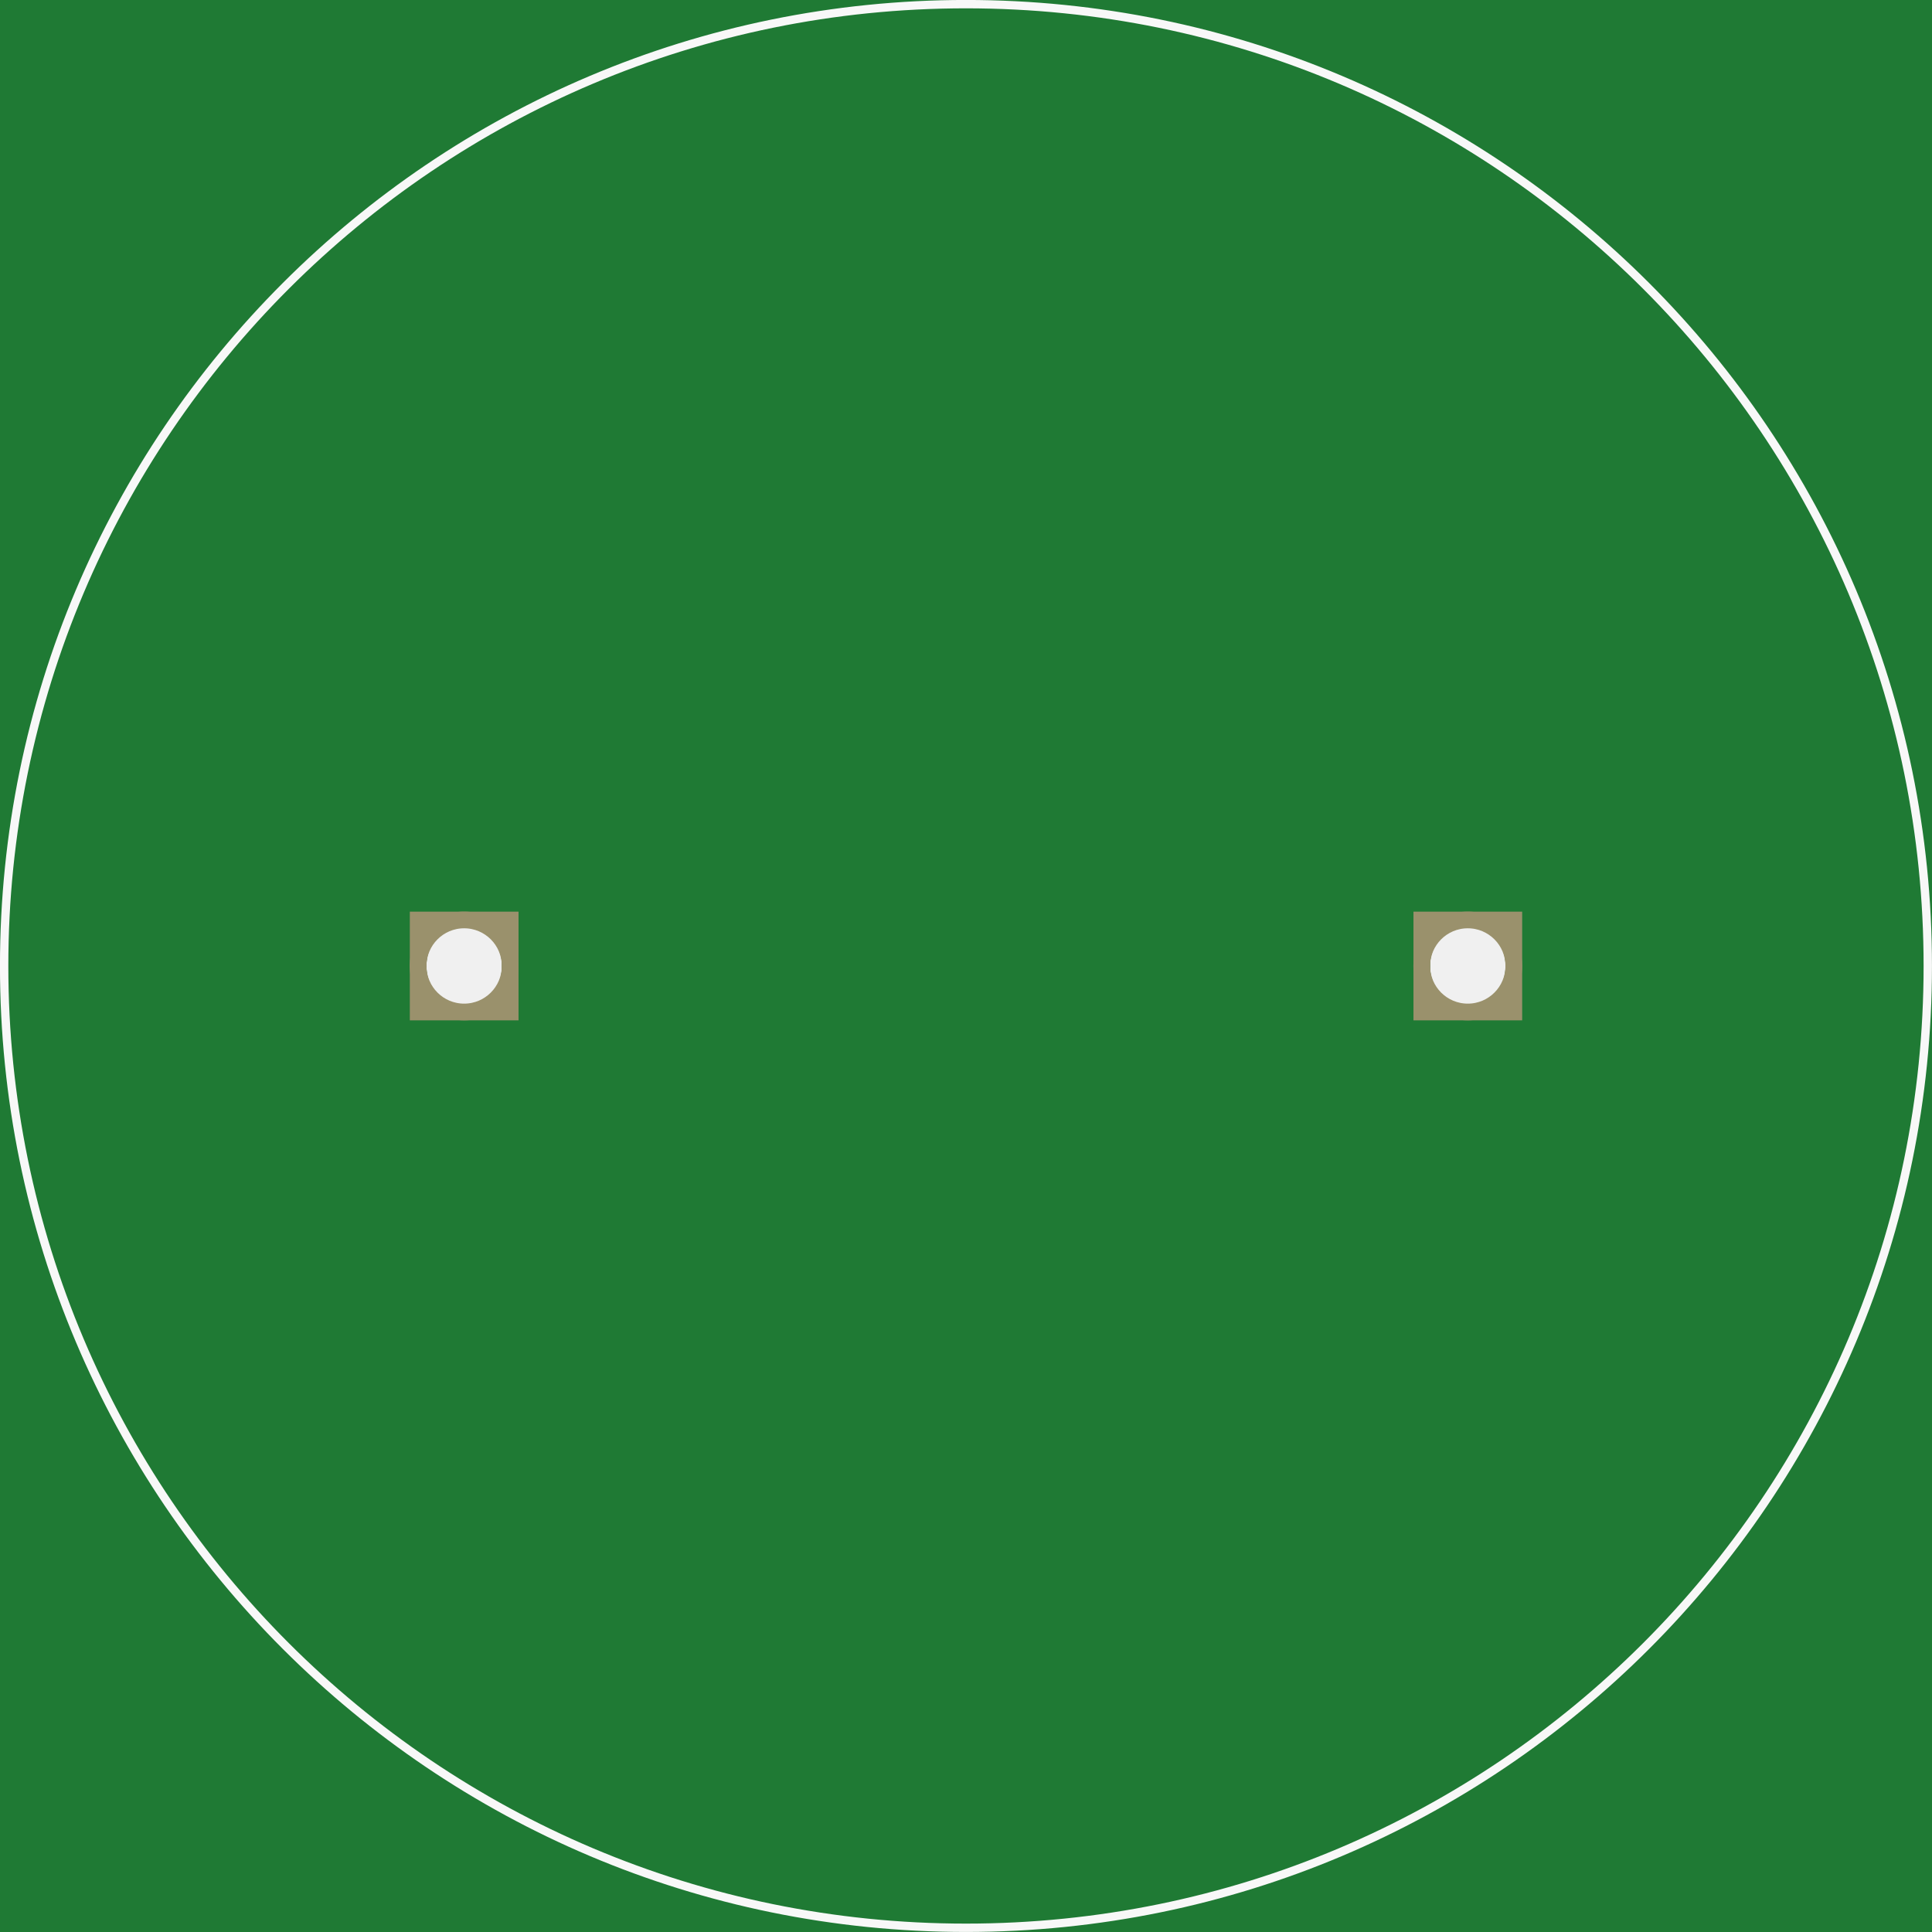
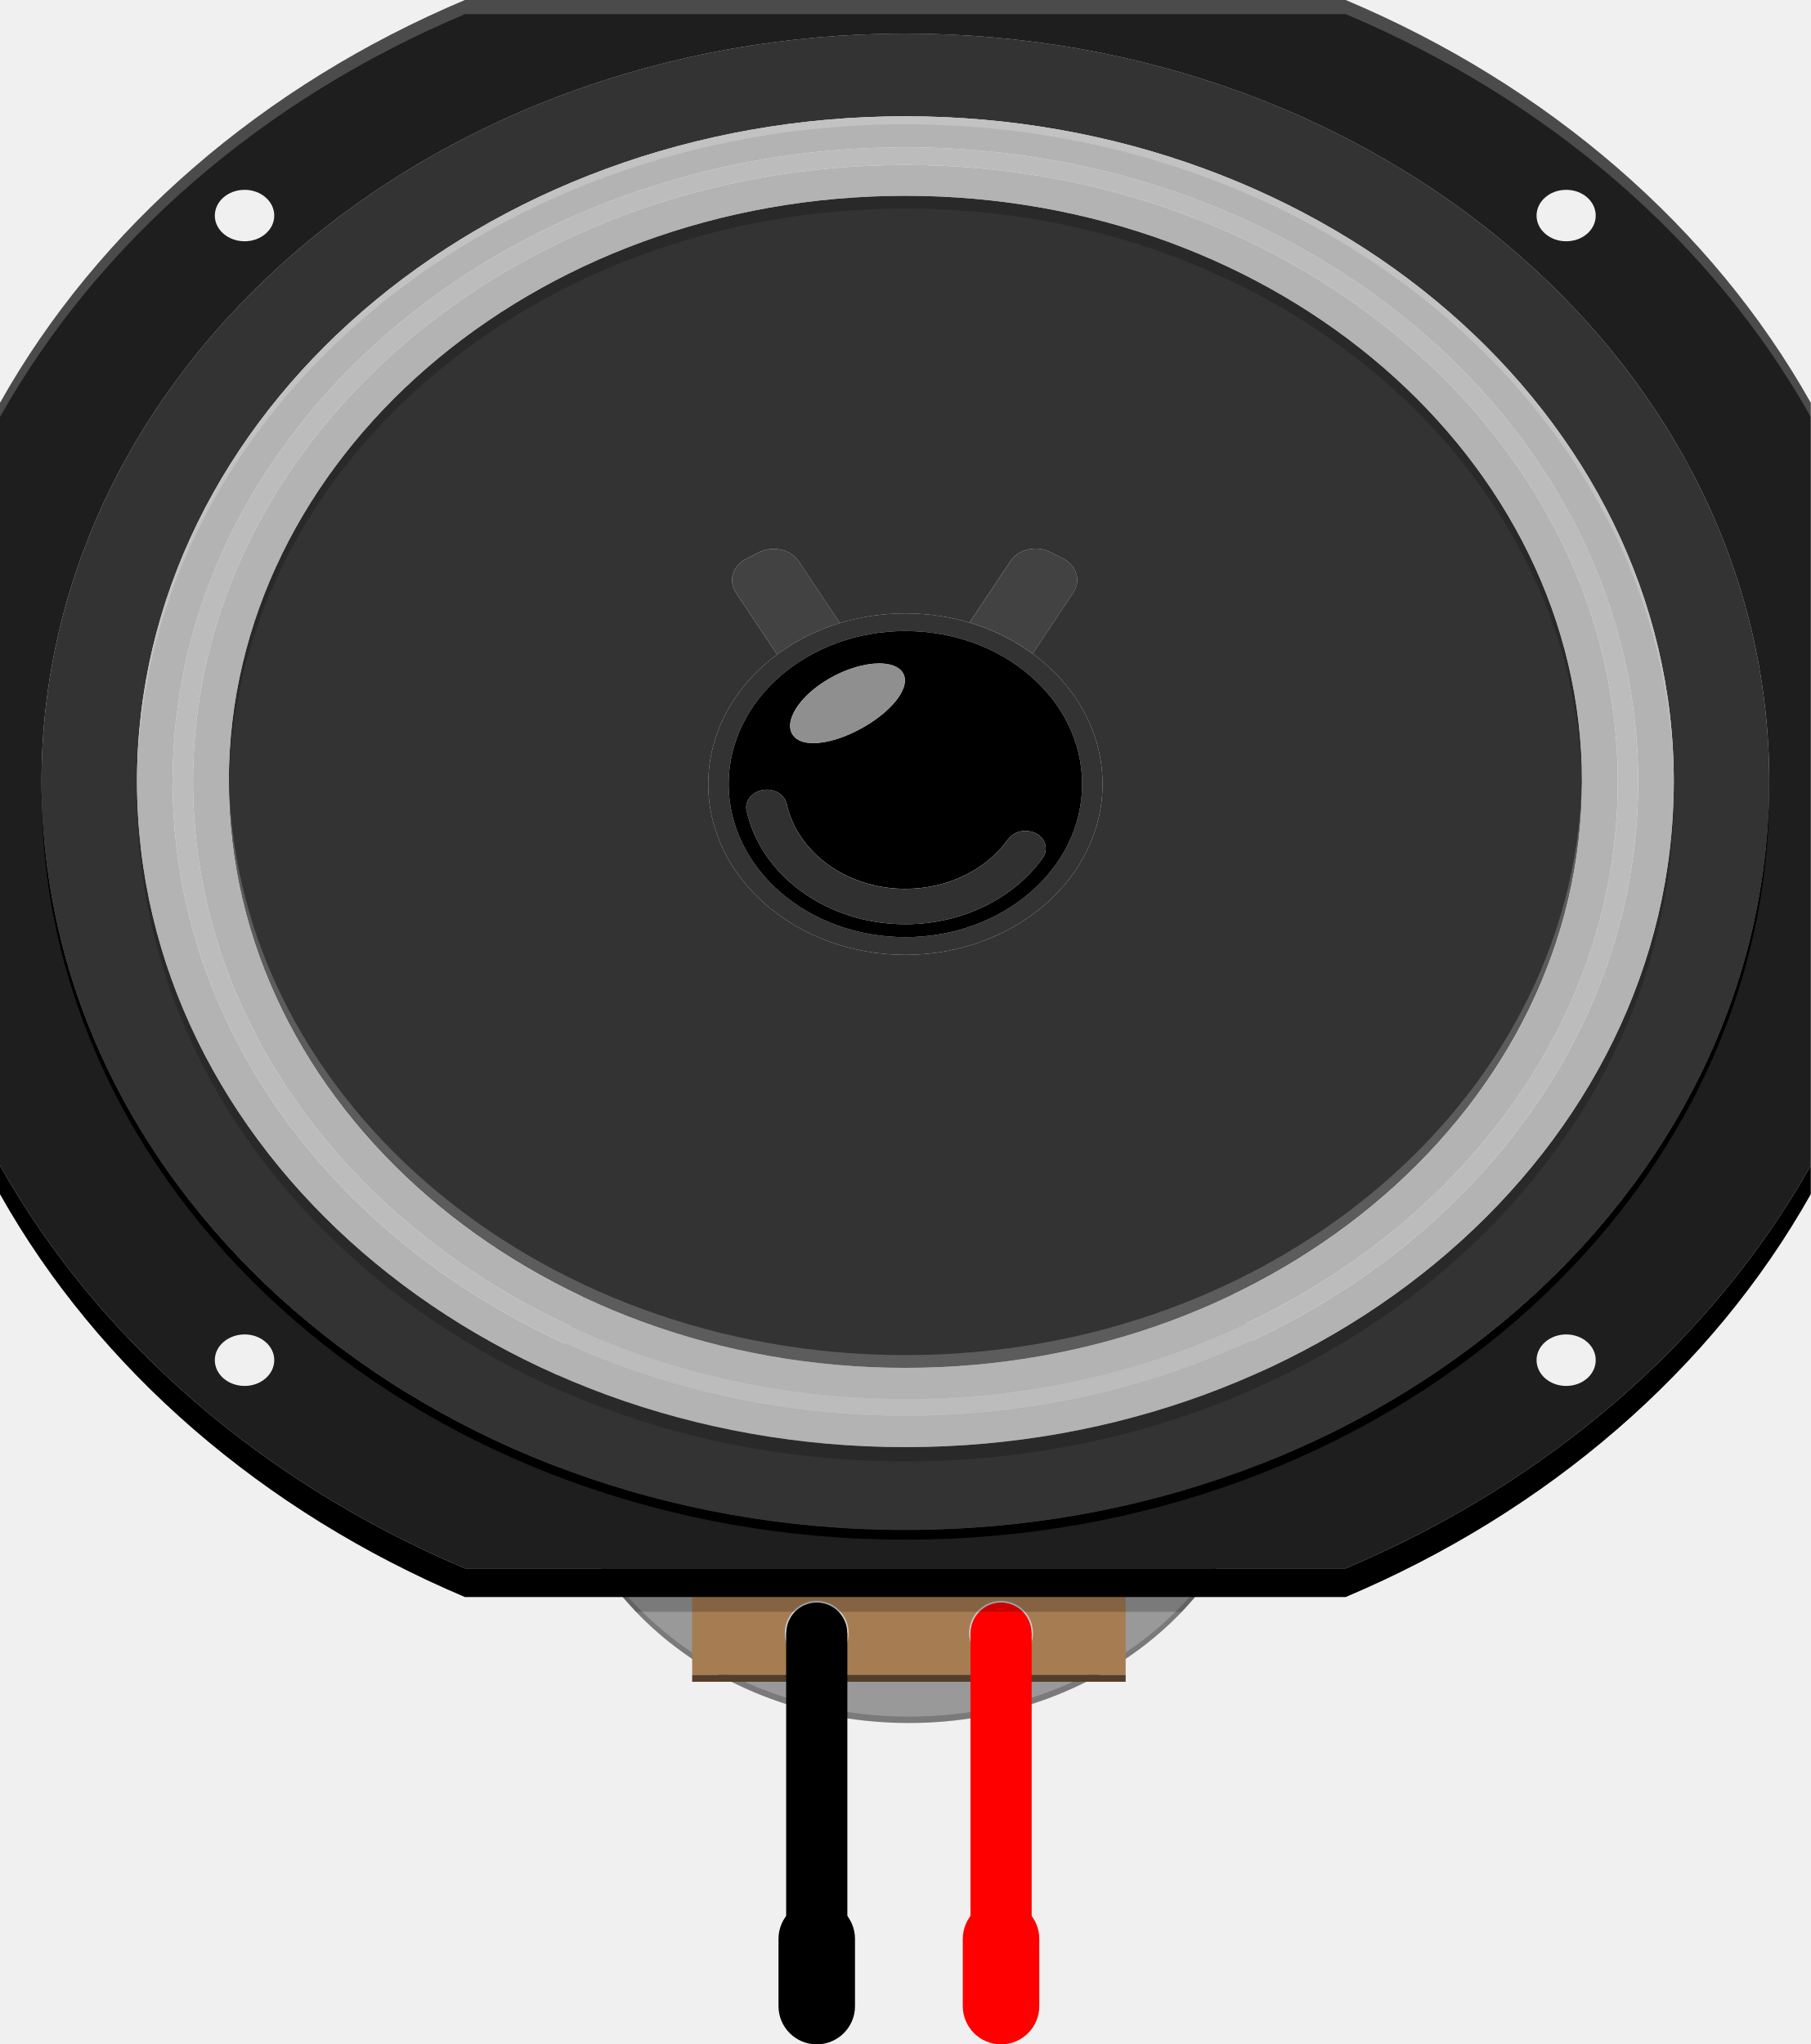
- <svg xmlns="http://www.w3.org/2000/svg" version="1.2" baseProfile="tiny" x="0in" y="0in" width="1.155in" height="1.155in" viewBox="0 0 29.337 29.337">
-   <g id="breadboard">
-     <path fill="#1F7A34" stroke="none" stroke-width="0" d="M0,0l29.337,0 0,29.337 -29.337,0 0,-29.337z M6.477,14.668a0.572,0.572 0 1 0 1.143,0 0.572,0.572 0 1 0 -1.143,0z M21.717,14.668a0.572,0.572 0 1 0 1.143,0 0.572,0.572 0 1 0 -1.143,0z " />
-     <circle id="connector0pin" connectorname="+" cx="7.048" cy="14.668" r="0.699" stroke="#9A916C" stroke-width="0.254" fill="none" />
-     <path stroke="none" stroke-width="0" d="m6.223,13.843 1.651,0 0,1.651 -1.651,0 0,-3zM6.477,14.668a0.572,0.572 0 1 0 1.143,0 0.572,0.572 0 1 0 -1.143,0z " fill="#9A916C" />
-     <circle id="connector1pin" connectorname="-" cx="22.288" cy="14.668" r="0.699" stroke="#9A916C" stroke-width="0.254" fill="none" />
-     <path stroke="none" stroke-width="0" d="m21.463,13.843 1.651,0 0,1.651 -1.651,0 0,-3zM21.717,14.668a0.572,0.572 0 1 0 1.143,0 0.572,0.572 0 1 0 -1.143,0z " fill="#9A916C" />
-     <circle class="other" cx="14.668" cy="14.668" r="14.605" stroke="#f8f8f8" stroke-width="0.127" fill="none" />
+ <svg xmlns="http://www.w3.org/2000/svg" version="1.1" id="Ebene_1" x="0px" y="0px" width="71.01px" height="80.156px" viewBox="0 0 71.01 80.156" enable-background="new 0 0 71.01 80.156" xml:space="preserve">
+   <g>
+     <g>
+       <g enable-background="new    ">
+         <g>
+           <path fill="#999999" d="M35.643,43.516c-7.668,0-13.887,5.385-13.887,12.025c0,6.648,6.219,12.027,13.887,12.027      c7.667,0,13.886-5.379,13.886-12.027C49.529,48.9,43.311,43.516,35.643,43.516" />
+         </g>
+       </g>
+     </g>
+     <g id="breadboard">
+       <circle id="connector0pin" fill="none" cx="32.029" cy="78.176" r="1.98" />
+       <circle id="connector1pin" fill="none" cx="39.255" cy="78.176" r="1.98" />
+     </g>
+     <path fill-opacity="0.2" d="M49.529,55.291c0,6.648-6.219,12.027-13.886,12.027c-7.668,0-13.887-5.379-13.887-12.027v0.25   c0,6.648,6.219,12.027,13.887,12.027c7.667,0,13.886-5.379,13.886-12.027V55.291z" />
+     <g>
+       <path fill="#333333" d="M38.019,24.416l1.608-2.413c0.211-0.314,0.593-0.491,0.984-0.491c0.191,0,0.386,0.043,0.563,0.133    l0.504,0.249c0.54,0.273,0.729,0.873,0.415,1.341l-1.601,2.401c1.677,1.229,2.744,3.063,2.744,5.112    c0,3.695-3.465,6.695-7.731,6.695c-4.266,0-7.731-3-7.731-6.695c0-2.031,1.048-3.852,2.7-5.081l-1.611-2.417    c-0.315-0.468-0.135-1.076,0.414-1.341l0.495-0.257c0.18-0.086,0.375-0.128,0.568-0.128c0.395,0,0.777,0.175,0.989,0.495    l1.608,2.414c0.804-0.245,1.667-0.379,2.567-0.379C36.385,24.053,37.231,24.181,38.019,24.416 M35.505,7.678    c-14.634,0-26.532,10.312-26.532,22.977c0,12.673,11.898,22.986,26.532,22.986c14.626,0,26.532-10.313,26.532-22.986    C62.037,17.989,50.131,7.678,35.505,7.678 M35.505,56.75c-16.614,0-30.132-11.699-30.132-26.095    c0-14.388,13.518-26.095,30.132-26.095c16.614,0,30.132,11.707,30.132,26.095C65.637,45.051,52.119,56.75,35.505,56.75     M35.505,1.317c-18.711,0-33.876,13.133-33.876,29.337C1.629,46.859,16.794,60,35.505,60c18.712,0,33.876-13.141,33.876-29.345    C69.381,14.451,54.217,1.317,35.505,1.317" />
+       <path fill="#B3B3B3" d="M35.505,53.641c-14.634,0-26.532-10.313-26.532-22.986c0-12.666,11.898-22.977,26.532-22.977    c14.626,0,26.532,10.312,26.532,22.977C62.037,43.328,50.131,53.641,35.505,53.641z M35.505,6.469    c-15.399,0-27.936,10.85-27.936,24.186c0,13.343,12.537,24.193,27.936,24.193c15.399,0,27.937-10.85,27.937-24.193    C63.441,17.319,50.904,6.469,35.505,6.469 M35.505,55.541c-15.84,0-28.737-11.16-28.737-24.886    c0-13.718,12.897-24.879,28.737-24.879c15.841,0,28.737,11.162,28.737,24.879C64.242,44.381,51.346,55.541,35.505,55.541     M35.505,4.56c-16.614,0-30.132,11.707-30.132,26.095c0,14.396,13.518,26.095,30.132,26.095c16.614,0,30.132-11.699,30.132-26.095    C65.637,16.267,52.119,4.56,35.505,4.56z" />
+       <path fill="#BCBCBC" d="M35.505,54.848c-15.399,0-27.936-10.85-27.936-24.193c0-13.336,12.537-24.186,27.936-24.186    c15.399,0,27.937,10.85,27.937,24.186C63.441,43.998,50.904,54.848,35.505,54.848 M35.505,5.775    c-15.84,0-28.737,11.162-28.737,24.879c0,13.726,12.897,24.886,28.737,24.886c15.841,0,28.737-11.16,28.737-24.886    C64.242,16.937,51.346,5.775,35.505,5.775" />
+       <path fill="#424242" d="M40.612,21.512c-0.392,0-0.773,0.177-0.984,0.491l-1.608,2.413c0.914,0.273,1.751,0.69,2.474,1.22    l1.601-2.401c0.314-0.468,0.125-1.068-0.415-1.341l-0.504-0.249C40.998,21.555,40.803,21.512,40.612,21.512" />
+       <path fill="#424242" d="M30.34,21.524c-0.192,0-0.388,0.042-0.568,0.128l-0.495,0.257c-0.549,0.265-0.729,0.873-0.414,1.341    l1.611,2.417c0.719-0.535,1.552-0.957,2.464-1.235l-1.608-2.414C31.117,21.699,30.735,21.524,30.34,21.524" />
+       <path fill="#333333" d="M35.505,36.75c-3.825,0-6.93-2.682-6.93-6.002c0-3.312,3.105-6.001,6.93-6.001    c3.826,0,6.931,2.689,6.931,6.001C42.436,34.068,39.331,36.75,35.505,36.75 M35.505,24.053c-0.9,0-1.764,0.134-2.567,0.379    c-0.912,0.279-1.745,0.701-2.464,1.235c-1.652,1.229-2.7,3.05-2.7,5.081c0,3.695,3.465,6.695,7.731,6.695    c4.266,0,7.731-3,7.731-6.695c0-2.049-1.066-3.884-2.744-5.112c-0.723-0.53-1.56-0.947-2.474-1.22    C37.231,24.181,36.385,24.053,35.505,24.053" />
+       <path d="M35.505,36.243c-3.096,0-5.661-1.917-6.228-4.451c-0.081-0.374,0.198-0.74,0.639-0.811    c0.054-0.01,0.107-0.014,0.159-0.014c0.371,0,0.698,0.231,0.777,0.56c0.414,1.894,2.34,3.328,4.653,3.328    c1.701,0,3.186-0.772,4.023-1.941c0.152-0.213,0.416-0.331,0.685-0.331c0.145,0,0.291,0.034,0.423,0.104    c0.378,0.203,0.485,0.631,0.252,0.959C39.771,35.207,37.773,36.243,35.505,36.243 M31.896,29.141    c-0.362,0-0.646-0.097-0.792-0.302c-0.396-0.53,0.225-1.535,1.404-2.221c0.682-0.396,1.407-0.601,1.971-0.601    c0.411,0,0.736,0.108,0.899,0.328c0.387,0.522-0.306,1.474-1.494,2.159C33.175,28.917,32.445,29.141,31.896,29.141 M35.505,24.747    c-3.825,0-6.93,2.689-6.93,6.001c0,3.32,3.105,6.002,6.93,6.002c3.826,0,6.931-2.682,6.931-6.002    C42.436,27.436,39.331,24.747,35.505,24.747" />
+       <path fill="#303030" d="M30.075,30.968c-0.052,0-0.105,0.004-0.159,0.014c-0.441,0.07-0.72,0.437-0.639,0.811    c0.567,2.534,3.132,4.451,6.228,4.451c2.268,0,4.266-1.037,5.382-2.595c0.233-0.328,0.126-0.756-0.252-0.959    c-0.132-0.07-0.278-0.104-0.423-0.104c-0.269,0-0.532,0.117-0.685,0.331c-0.837,1.169-2.322,1.941-4.023,1.941    c-2.313,0-4.239-1.435-4.653-3.328C30.773,31.2,30.446,30.968,30.075,30.968" />
+       <path fill="#8F8F8F" d="M34.479,26.017c-0.564,0-1.289,0.204-1.971,0.601c-1.179,0.686-1.8,1.691-1.404,2.221    c0.146,0.205,0.43,0.302,0.792,0.302c0.549,0,1.279-0.224,1.989-0.637c1.188-0.686,1.881-1.637,1.494-2.159    C35.216,26.125,34.89,26.017,34.479,26.017" />
+       <path fill="#1E1E1E" d="M52.768,0H18.234C10.305,3.344,3.861,8.924,0,15.799v29.906c3.861,6.867,10.305,12.447,18.234,15.799    h34.534c7.938-3.352,14.381-8.932,18.242-15.799V15.799C67.148,8.924,60.705,3.344,52.768,0z M61.416,7.444    c0.648,0,1.16,0.452,1.16,1.013c0,0.553-0.512,1.005-1.16,1.005c-0.639,0-1.16-0.452-1.16-1.005    C60.256,7.896,60.777,7.444,61.416,7.444z M9.594,7.444c0.639,0,1.161,0.452,1.161,1.013c0,0.553-0.522,1.005-1.161,1.005    c-0.648,0-1.17-0.452-1.17-1.005C8.424,7.896,8.946,7.444,9.594,7.444z M9.594,54.35c-0.648,0-1.17-0.451-1.17-1.014    c0-0.553,0.522-1.006,1.17-1.006c0.639,0,1.161,0.453,1.161,1.006C10.755,53.898,10.233,54.35,9.594,54.35z M61.416,54.35    c-0.639,0-1.16-0.451-1.16-1.014c0-0.553,0.521-1.006,1.16-1.006c0.648,0,1.16,0.453,1.16,1.006    C62.576,53.898,62.064,54.35,61.416,54.35z M35.505,60C16.794,60,1.629,46.859,1.629,30.655c0-16.204,15.165-29.337,33.876-29.337    c18.712,0,33.876,13.133,33.876,29.337C69.381,46.859,54.217,60,35.505,60z" />
+     </g>
+     <g>
+       <path d="M32.029,80.17c-0.829,0-1.5-0.672-1.5-1.5v-2.635c0-0.828,0.671-1.5,1.5-1.5s1.5,0.672,1.5,1.5v2.635    C33.529,79.498,32.857,80.17,32.029,80.17z" />
+     </g>
+     <g>
+       <path fill="#FF0000" d="M39.256,80.17c-0.828,0-1.5-0.672-1.5-1.5v-2.635c0-0.828,0.672-1.5,1.5-1.5s1.5,0.672,1.5,1.5v2.635    C40.756,79.498,40.084,80.17,39.256,80.17z" />
+     </g>
+     <rect x="27.143" y="65.674" fill="#533E29" width="17" height="0.277" />
+     <path fill="#A67C52" d="M27.143,61.705v3.969h17v-3.969H27.143z M32.029,65.045c-0.659,0-1.193-0.508-1.193-1.133   c0-0.629,0.534-1.137,1.193-1.137s1.193,0.508,1.193,1.137C33.222,64.537,32.688,65.045,32.029,65.045z M39.256,65.045   c-0.658,0-1.193-0.508-1.193-1.133c0-0.629,0.535-1.137,1.193-1.137s1.193,0.508,1.193,1.137   C40.45,64.537,39.915,65.045,39.256,65.045z" />
+     <path opacity="0.2" fill="#FFFFFF" d="M0,16.353C3.861,9.478,10.305,3.897,18.234,0.553h34.534   c7.938,3.344,14.381,8.924,18.242,15.799v-0.553C67.148,8.924,60.705,3.344,52.768,0H18.234C10.305,3.344,3.861,8.924,0,15.799   V16.353z" />
+     <path d="M71.01,46.83c-3.861,6.867-10.305,12.447-18.242,15.799H18.234C10.305,59.277,3.861,53.697,0,46.83v-1.125   c3.861,6.867,10.305,12.447,18.234,15.799h34.534c7.938-3.352,14.381-8.932,18.242-15.799V46.83z" />
+     <path d="M69.381,31.033c0,16.204-15.164,29.346-33.876,29.346c-18.711,0-33.876-13.143-33.876-29.346v-0.378   C1.629,46.859,16.794,60,35.505,60c18.712,0,33.876-13.141,33.876-29.345V31.033z" />
+     <path opacity="0.2" fill="#FFFFFF" d="M5.373,30.968c0-14.388,13.518-26.095,30.132-26.095c16.614,0,30.132,11.707,30.132,26.095   v-0.313c0-14.388-13.518-26.095-30.132-26.095c-16.614,0-30.132,11.707-30.132,26.095V30.968z" />
+     <path opacity="0.2" fill="#FFFFFF" d="M8.973,30.155c0,12.673,11.898,22.986,26.532,22.986c14.626,0,26.532-10.313,26.532-22.986   v0.5c0,12.673-11.906,22.986-26.532,22.986c-14.634,0-26.532-10.313-26.532-22.986V30.155z" />
+     <path opacity="0.2" d="M62.037,31.153c0-12.666-11.906-22.977-26.532-22.977c-14.634,0-26.532,10.312-26.532,22.977v-0.499   c0-12.666,11.898-22.977,26.532-22.977c14.626,0,26.532,10.312,26.532,22.977" />
+     <path fill-opacity="0.2" d="M65.637,31.215c0,14.396-13.518,26.095-30.132,26.095c-16.614,0-30.132-11.699-30.132-26.095v-0.561   c0,14.396,13.518,26.095,30.132,26.095c16.614,0,30.132-11.699,30.132-26.095V31.215z" />
+     <path fill="#CCCCCC" d="M32.029,62.787c-0.691,0-1.252,0.561-1.252,1.252s0.561,1.252,1.252,1.252s1.252-0.561,1.252-1.252   S32.72,62.787,32.029,62.787z M32.029,65.232c-0.659,0-1.193-0.535-1.193-1.193s0.534-1.193,1.193-1.193s1.193,0.535,1.193,1.193   S32.688,65.232,32.029,65.232z" />
+     <path fill="#CCCCCC" d="M39.256,62.787c-0.691,0-1.253,0.561-1.253,1.252s0.562,1.252,1.253,1.252s1.253-0.561,1.253-1.252   S39.948,62.787,39.256,62.787z M39.256,65.232c-0.658,0-1.193-0.535-1.193-1.193s0.535-1.193,1.193-1.193s1.193,0.535,1.193,1.193   S39.915,65.232,39.256,65.232z" />
+     <path d="M33.222,64.039c-0.001-0.658-0.535-1.193-1.193-1.193s-1.192,0.535-1.193,1.193h-0.007v11.998h2.4V64.039H33.222z" />
+     <path fill="#FF0000" d="M40.45,64.039c-0.001-0.658-0.535-1.193-1.193-1.193s-1.192,0.535-1.193,1.193h-0.007v11.998h2.4V64.039   H40.45z" />
+     <polygon opacity="0.2" points="46.34,63.207 24.947,63.207 24.421,62.629 46.865,62.629  " />
  </g>
</svg>
